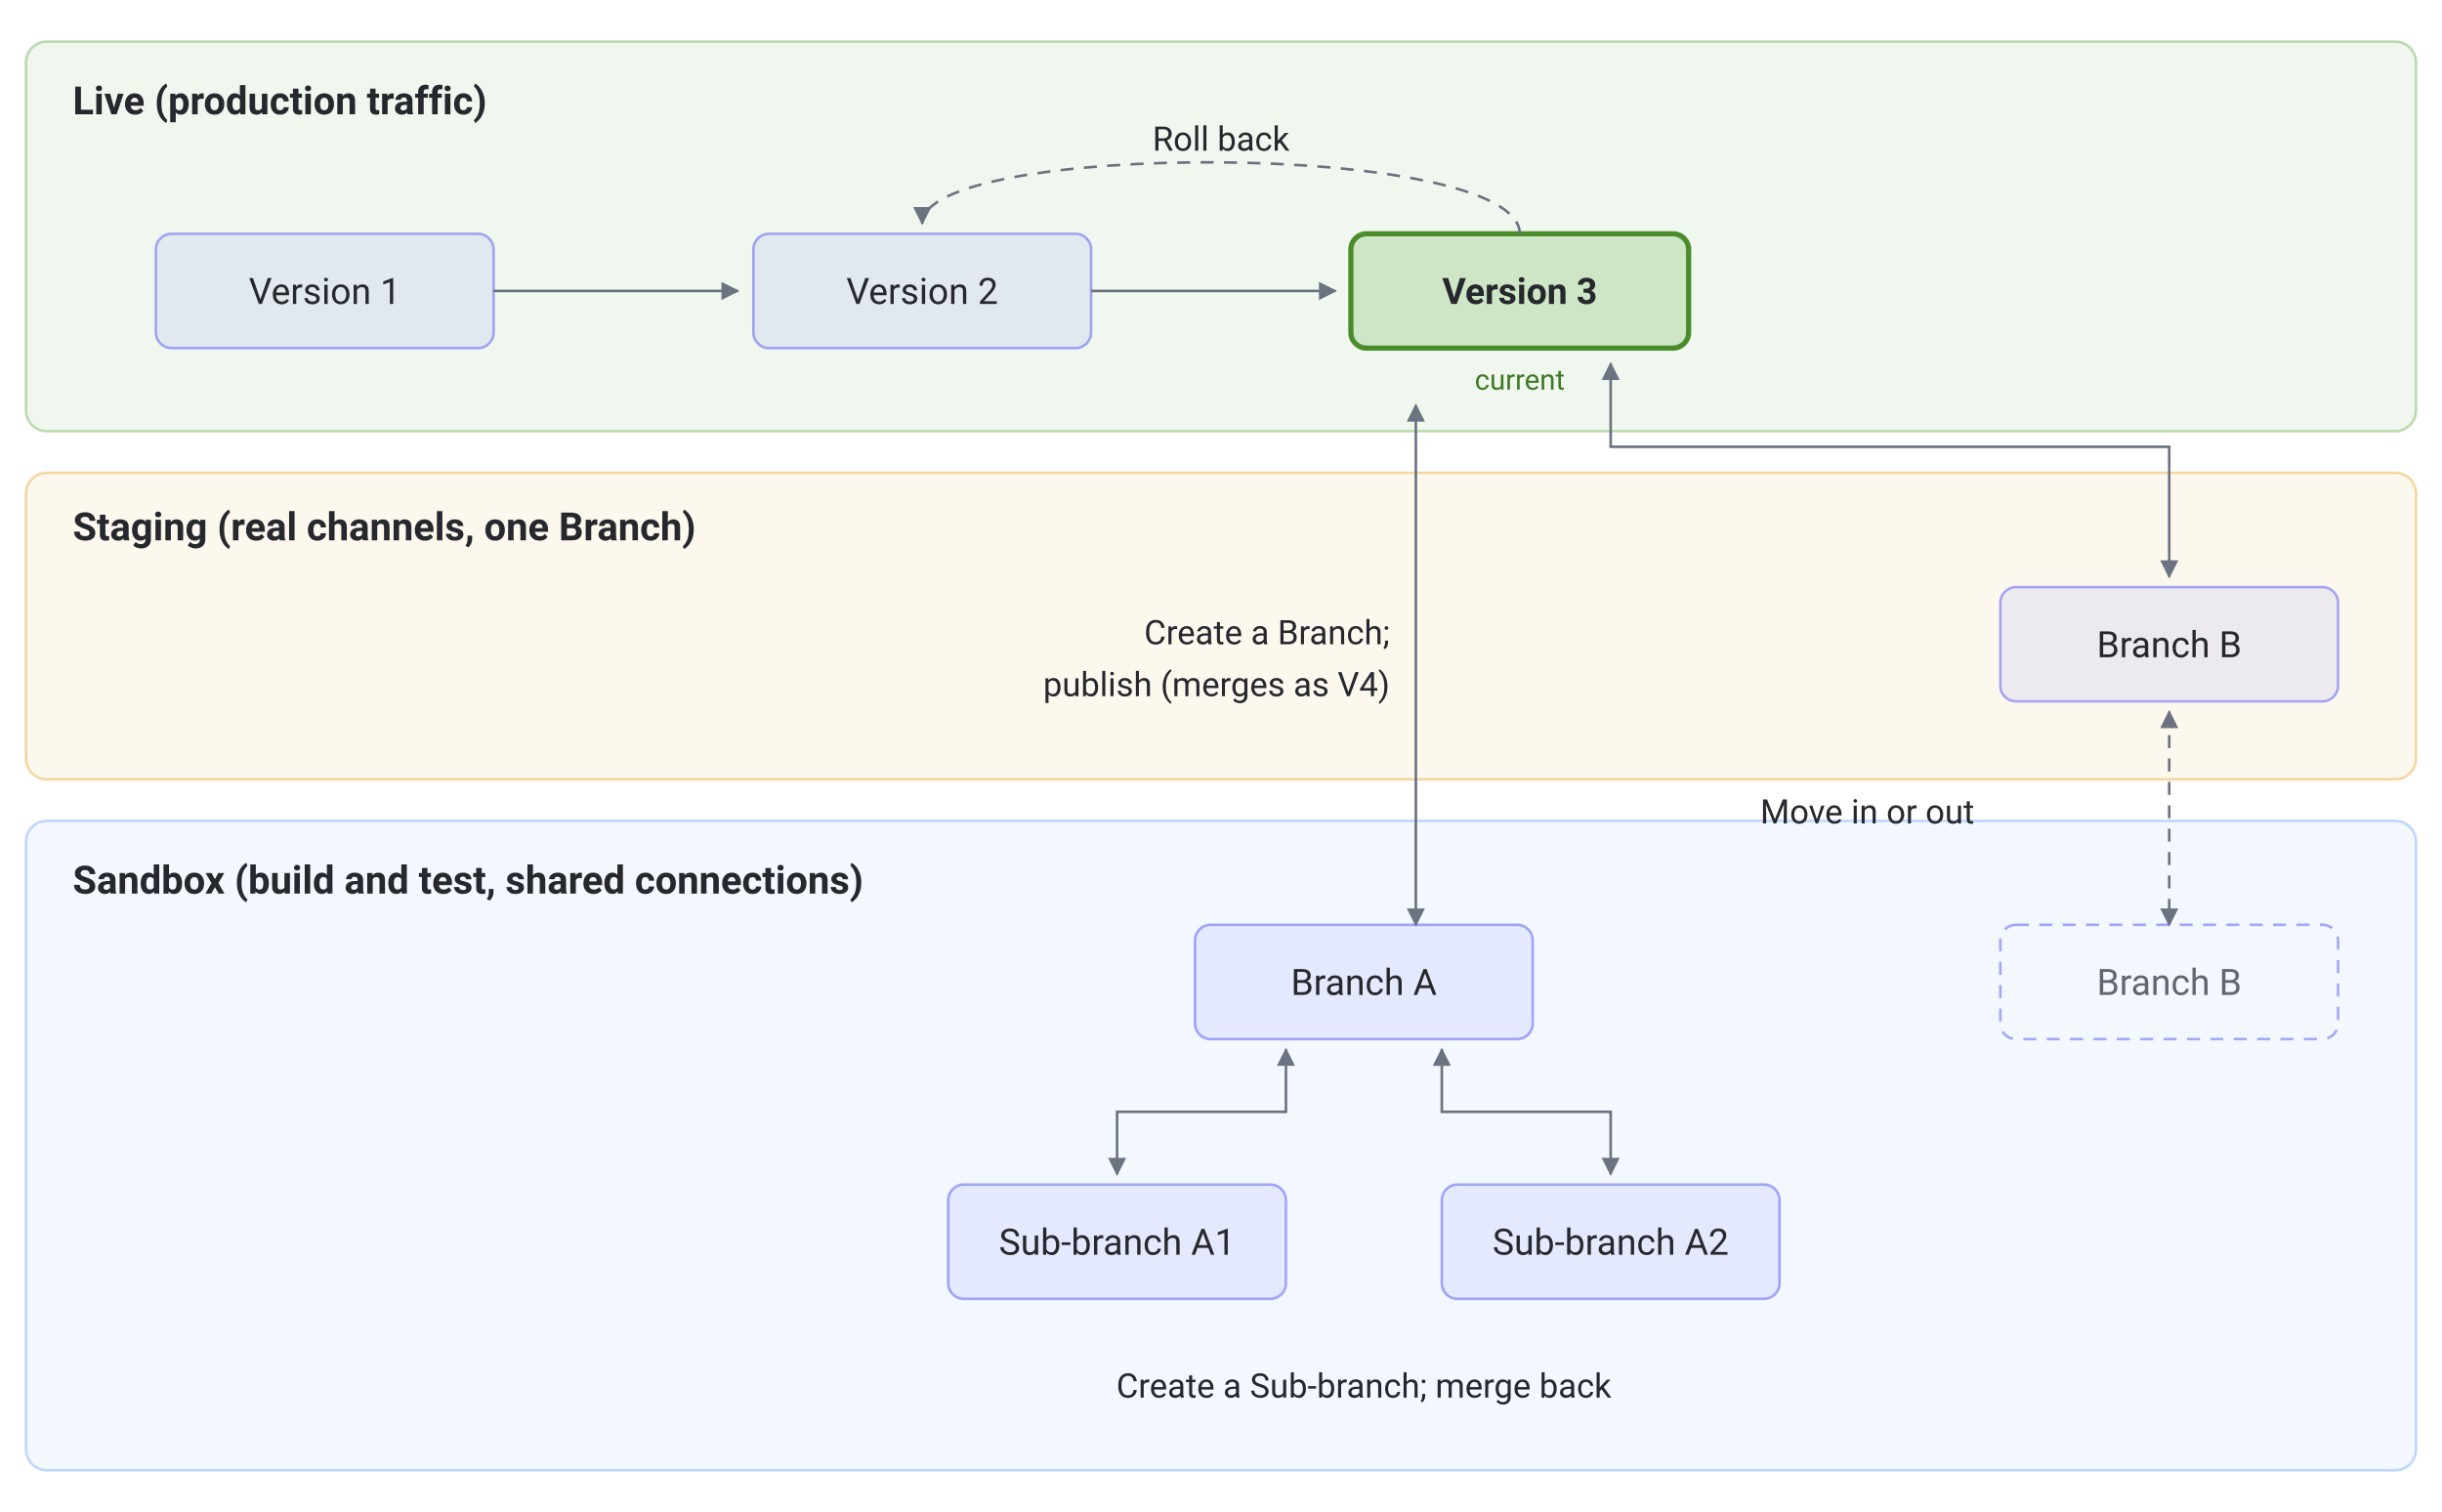
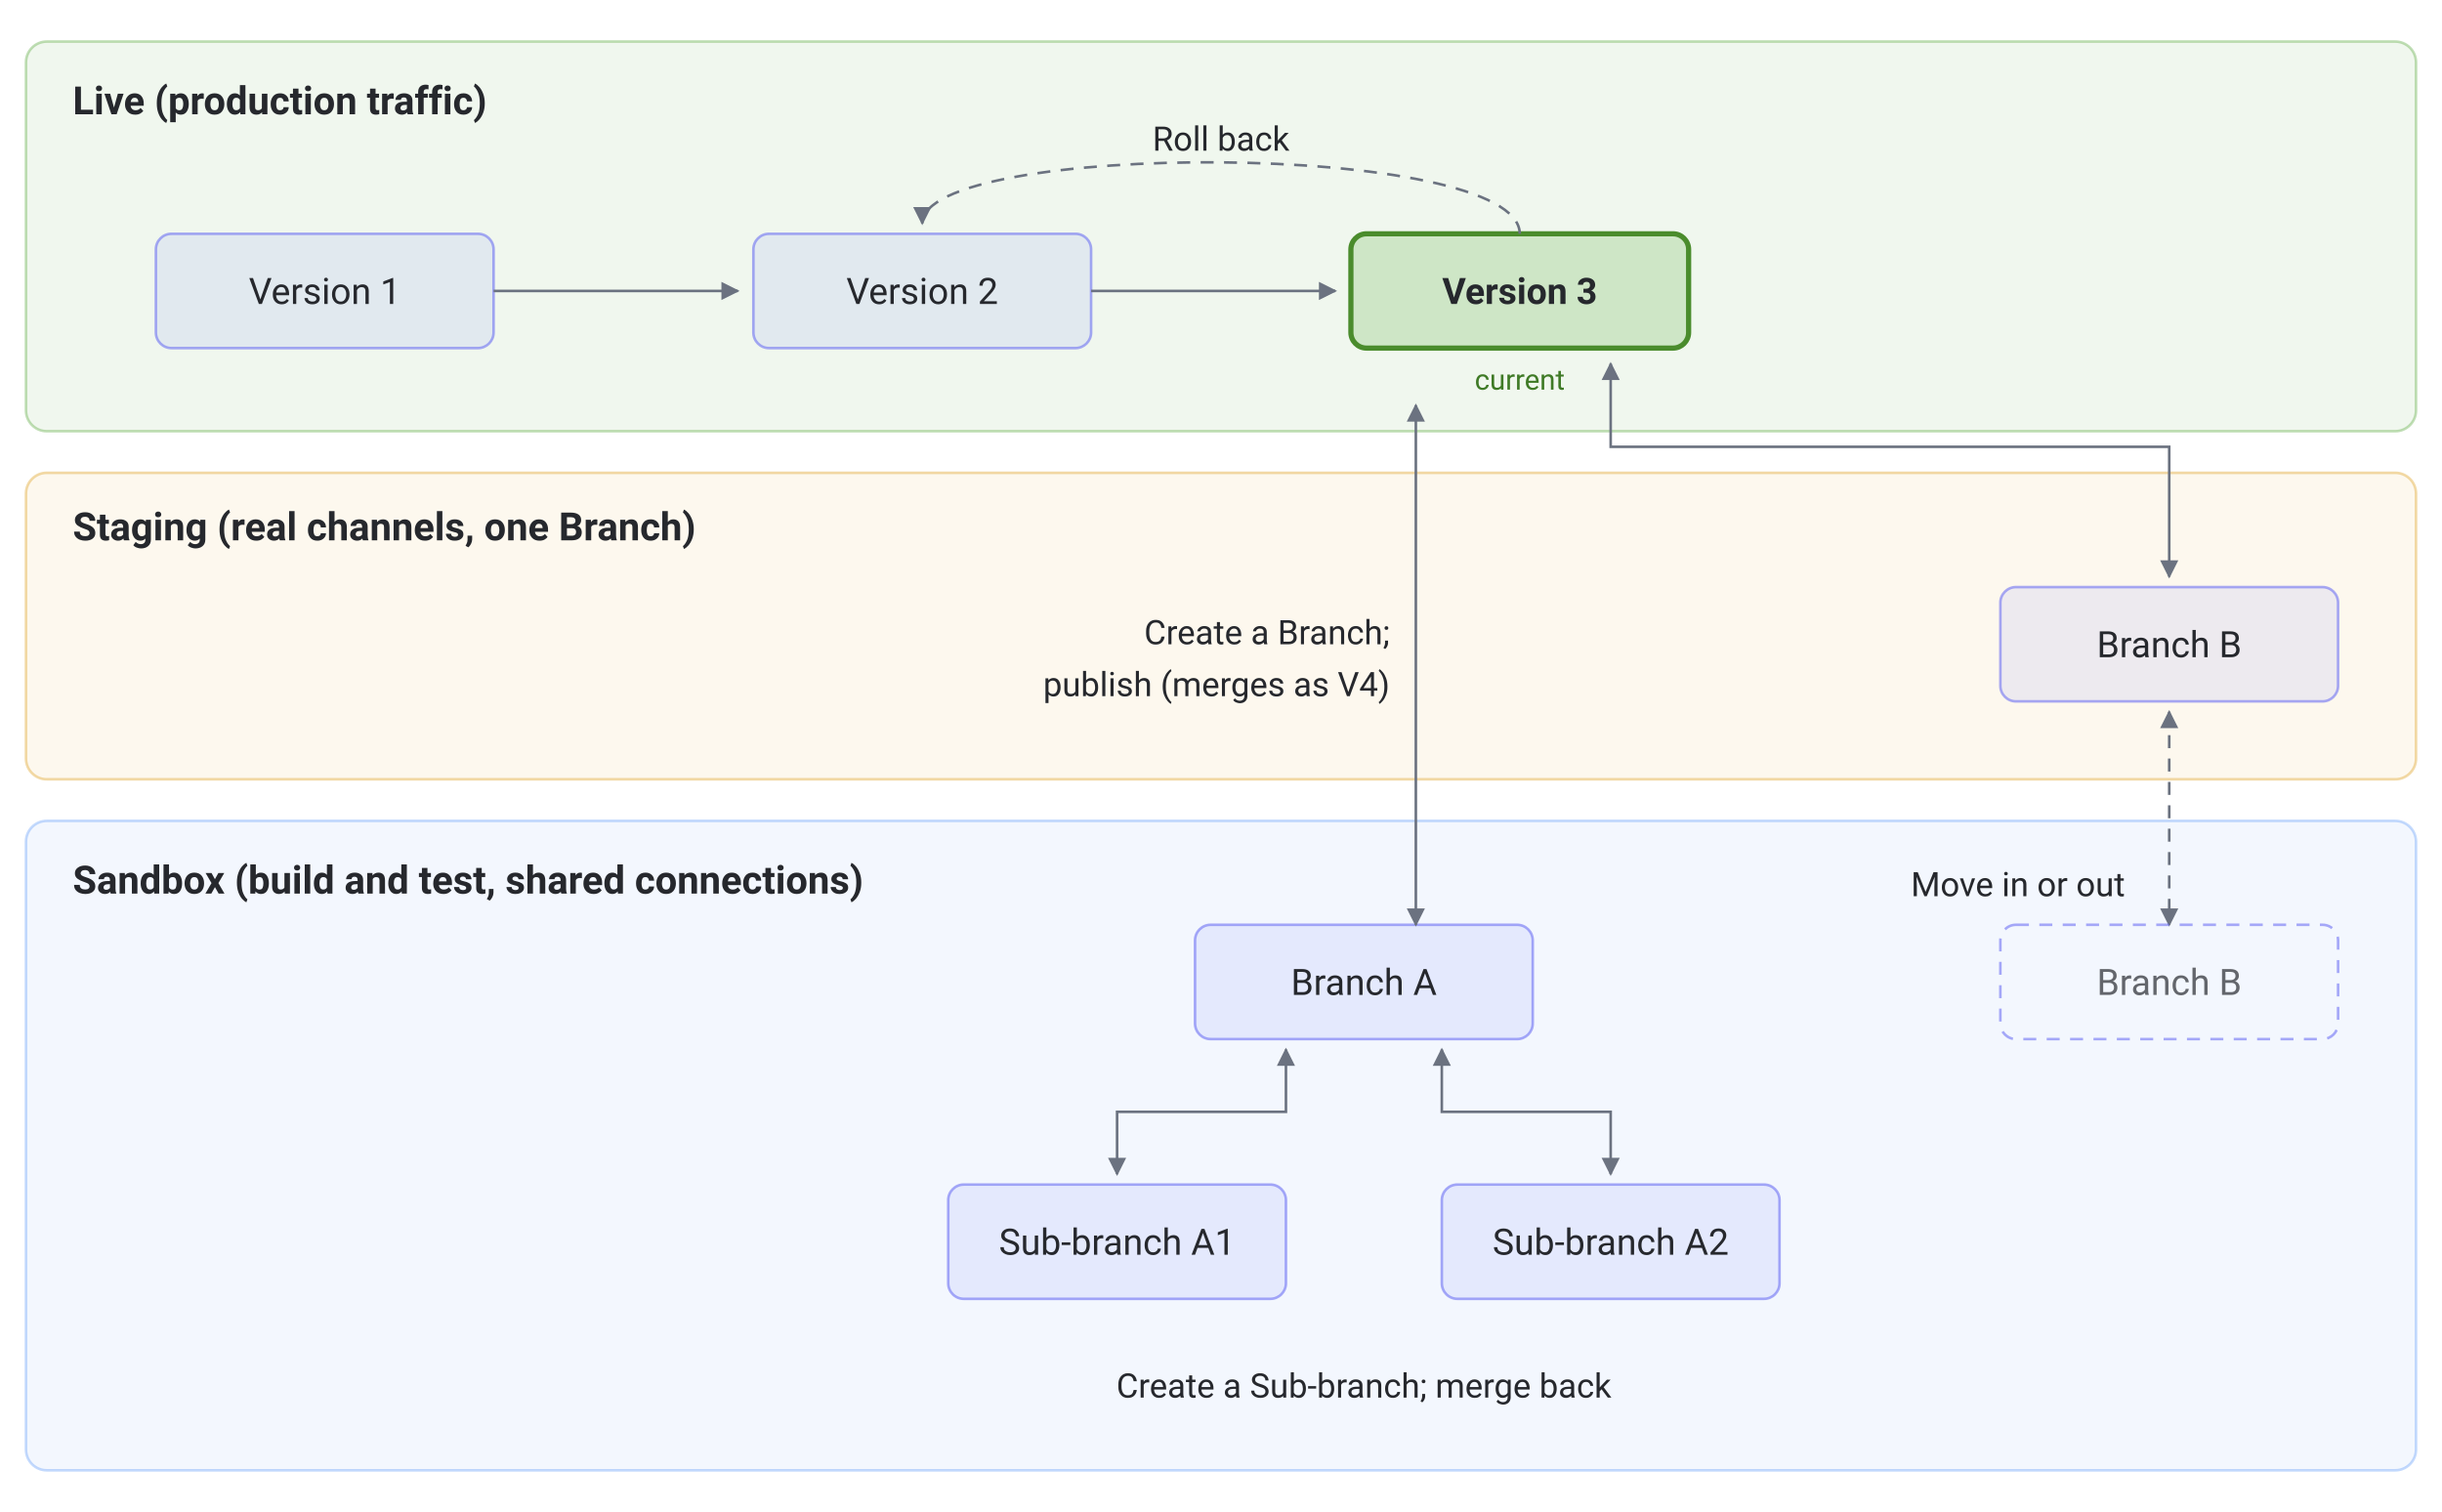
<svg xmlns="http://www.w3.org/2000/svg" viewBox="0 0 940 582" font-family="ui-sans-serif, system-ui, -apple-system, 'Segoe UI', Roboto, Helvetica, Arial, sans-serif">
  <defs>
    <marker id="arr" viewBox="0 0 10 10" refX="9" refY="5" markerWidth="7" markerHeight="7" orient="auto-start-reverse">
      <path d="M 0 0 L 10 5 L 0 10 z" fill="#6b7280" />
    </marker>
  </defs>
  <rect x="10" y="16" width="920" height="150" rx="8" fill="rgba(74,160,44,0.08)" stroke="rgba(74,160,44,0.35)" />
  <rect x="10" y="182" width="920" height="118" rx="8" fill="rgba(217,150,6,0.07)" stroke="rgba(217,150,6,0.35)" />
  <rect x="10" y="316" width="920" height="250" rx="8" fill="rgba(59,130,246,0.06)" stroke="rgba(59,130,246,0.30)" />
  <text x="28" y="44" font-size="15" font-weight="600" fill="#26282d">Live (production traffic)</text>
  <text x="28" y="208" font-size="15" font-weight="600" fill="#26282d">Staging (real channels, one Branch)</text>
  <text x="28" y="344" font-size="15" font-weight="600" fill="#26282d">Sandbox (build and test, shared connections)</text>
  <rect x="60" y="90" width="130" height="44" rx="6" fill="rgba(99,102,241,0.10)" stroke="rgba(99,102,241,0.55)" />
  <rect x="290" y="90" width="130" height="44" rx="6" fill="rgba(99,102,241,0.10)" stroke="rgba(99,102,241,0.55)" />
  <rect x="520" y="90" width="130" height="44" rx="6" fill="rgba(74,160,44,0.20)" stroke="#4a8c2c" stroke-width="2" />
  <text x="125" y="117" font-size="14" text-anchor="middle" fill="#26282d">Version 1</text>
  <text x="355" y="117" font-size="14" text-anchor="middle" fill="#26282d">Version 2</text>
  <text x="585" y="117" font-size="14" font-weight="600" text-anchor="middle" fill="#26282d">Version 3</text>
  <text x="585" y="150" font-size="11" text-anchor="middle" fill="#3f7a26">current</text>
  <line x1="190" y1="112" x2="284" y2="112" stroke="#6b7280" marker-end="url(#arr)" />
  <line x1="420" y1="112" x2="514" y2="112" stroke="#6b7280" marker-end="url(#arr)" />
  <path d="M 585 90 C 585 54, 355 54, 355 86" fill="none" stroke="#6b7280" stroke-dasharray="5 4" marker-end="url(#arr)" />
  <text x="470" y="58" font-size="13" text-anchor="middle" fill="#26282d">Roll back</text>
  <rect x="770" y="226" width="130" height="44" rx="6" fill="rgba(99,102,241,0.10)" stroke="rgba(99,102,241,0.55)" />
  <text x="835" y="253" font-size="14" text-anchor="middle" fill="#26282d">Branch B</text>
  <path d="M 835 222 L 835 172 L 620 172 L 620 140" fill="none" stroke="#6b7280" marker-start="url(#arr)" marker-end="url(#arr)" />
  <line x1="835" y1="274" x2="835" y2="356" stroke="#6b7280" stroke-dasharray="5 4" marker-start="url(#arr)" marker-end="url(#arr)" />
  <rect x="770" y="356" width="130" height="44" rx="6" fill="none" stroke="rgba(99,102,241,0.55)" stroke-dasharray="5 4" />
  <text x="835" y="383" font-size="14" text-anchor="middle" fill="#26282d" opacity="0.7">Branch B</text>
-   <text x="760" y="317" font-size="13" text-anchor="end" fill="#26282d">Move in or out</text>
+   <text x="818" y="345" font-size="13" text-anchor="end" fill="#26282d">Move in or out</text>
  <rect x="460" y="356" width="130" height="44" rx="6" fill="rgba(99,102,241,0.10)" stroke="rgba(99,102,241,0.55)" />
  <text x="525" y="383" font-size="14" text-anchor="middle" fill="#26282d">Branch A</text>
  <rect x="365" y="456" width="130" height="44" rx="6" fill="rgba(99,102,241,0.10)" stroke="rgba(99,102,241,0.55)" />
  <text x="430" y="483" font-size="14" text-anchor="middle" fill="#26282d">Sub-branch A1</text>
  <rect x="555" y="456" width="130" height="44" rx="6" fill="rgba(99,102,241,0.10)" stroke="rgba(99,102,241,0.55)" />
  <text x="620" y="483" font-size="14" text-anchor="middle" fill="#26282d">Sub-branch A2</text>
  <path d="M 430 452 L 430 428 L 495 428 L 495 404" fill="none" stroke="#6b7280" marker-start="url(#arr)" marker-end="url(#arr)" />
  <path d="M 620 452 L 620 428 L 555 428 L 555 404" fill="none" stroke="#6b7280" marker-start="url(#arr)" marker-end="url(#arr)" />
  <text x="525" y="538" font-size="13" text-anchor="middle" fill="#26282d">Create a Sub-branch; merge back</text>
  <path d="M 545 156 L 545 356" fill="none" stroke="#6b7280" marker-start="url(#arr)" marker-end="url(#arr)" />
  <text x="535" y="248" font-size="13" text-anchor="end" fill="#26282d">Create a Branch;</text>
  <text x="535" y="268" font-size="13" text-anchor="end" fill="#26282d">publish (merges as V4)</text>
</svg>
